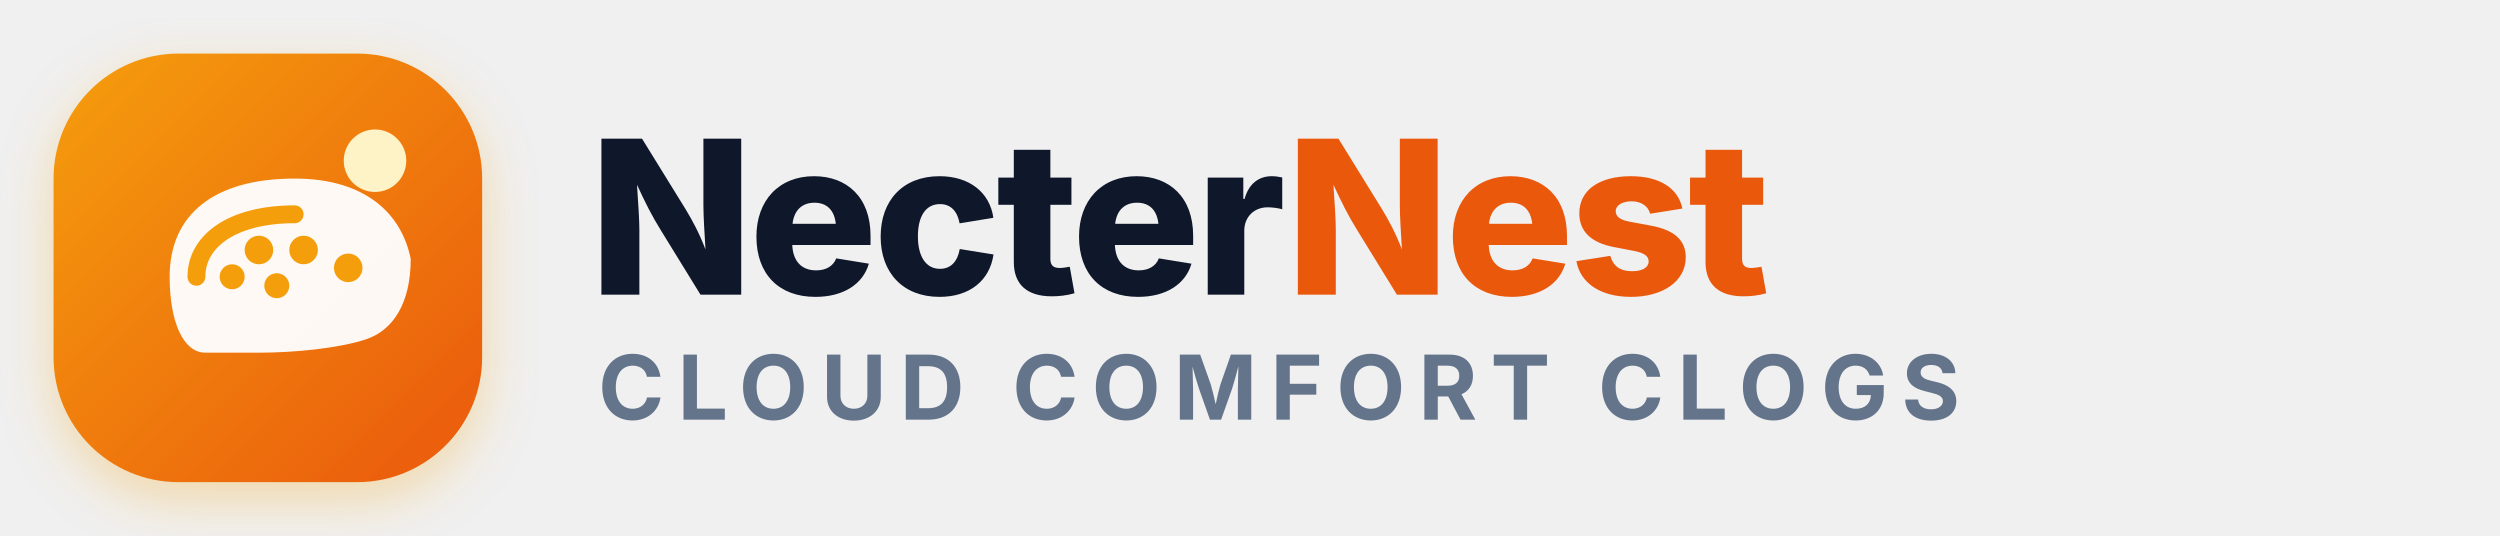
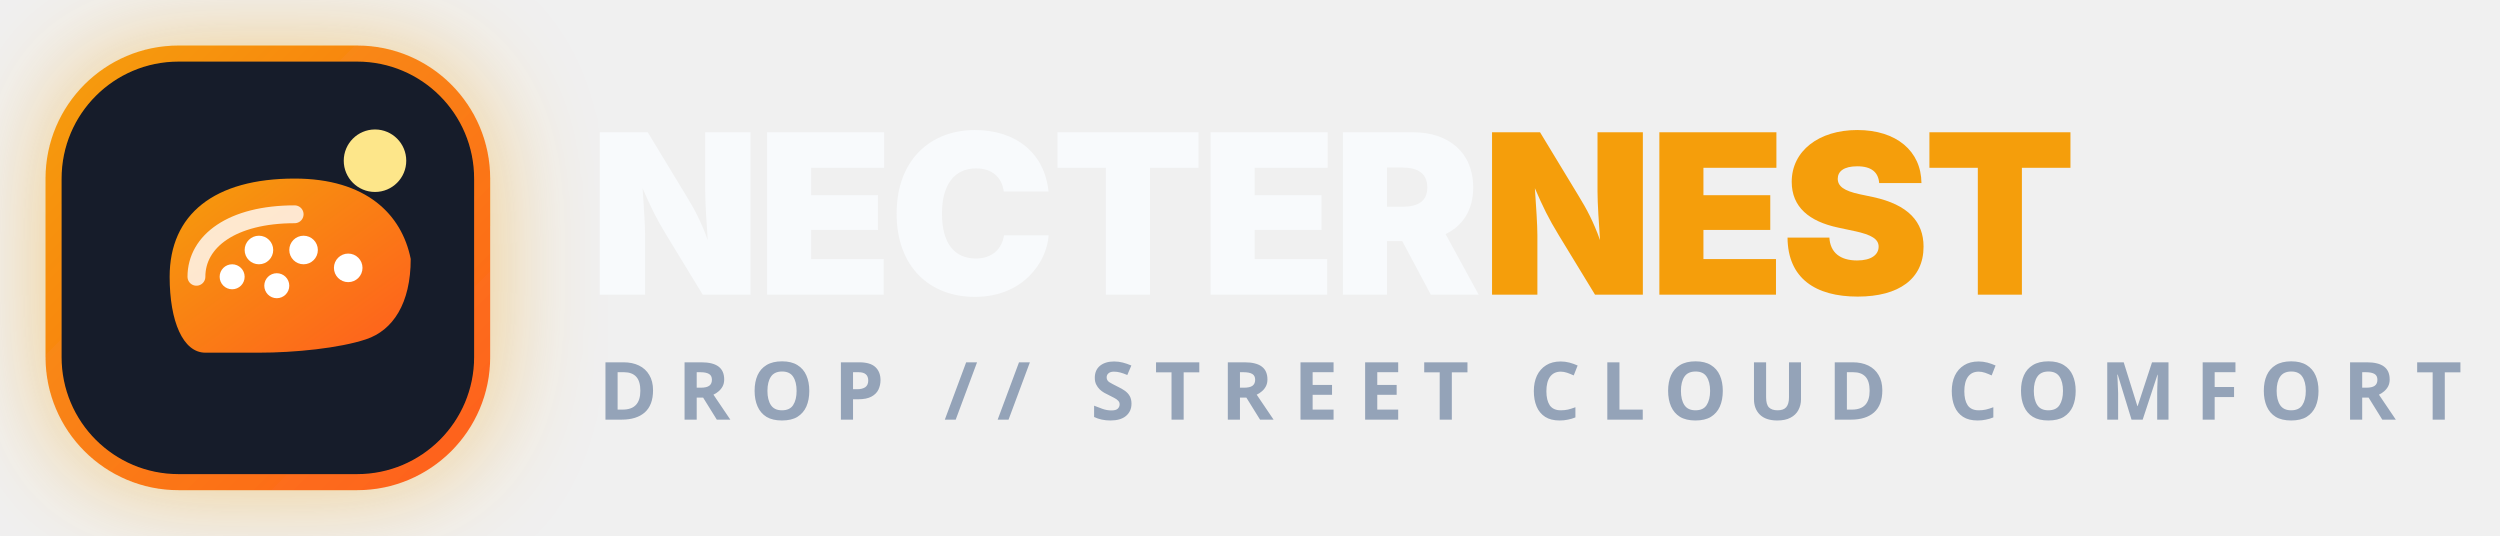
<svg xmlns="http://www.w3.org/2000/svg" viewBox="0 0 280 60" width="280" height="60">
  <defs>
    <linearGradient id="logoGrad" x1="0%" y1="0%" x2="100%" y2="100%">
      <stop offset="0%" stop-color="#F59E0B" />
-       <stop offset="100%" stop-color="#EA580C" />
+       <stop offset="100%" stop-color="#FF5E1E" />
    </linearGradient>
-     <filter id="glow" x="-20%" y="-20%" width="140%" height="140%">
-       <feDropShadow dx="0" dy="2" stdDeviation="3" flood-color="#F59E0B" flood-opacity="0.3" />
+     <filter id="neonGlow" x="-30%" y="-30%" width="160%" height="160%">
+       <feDropShadow dx="0" dy="0" stdDeviation="6" flood-color="#F59E0B" flood-opacity="0.45" />
    </filter>
  </defs>
  <g transform="translate(6, 6)">
-     <rect x="0" y="0" width="48" height="48" rx="14" fill="url(#logoGrad)" filter="url(#glow)" />
-     <path d="M13 25 C13 18, 18 14, 27 14 C35 14, 39 18, 40 23 C40 28, 38 31, 35 32 C32 33, 27 33.5, 23 33.5 L17 33.5 C14.5 33.5, 13 30, 13 25 Z" fill="#FFFFFF" opacity="0.95" />
-     <path d="M16 25 C16 21, 20 18, 27 18" stroke="#F59E0B" stroke-width="2" stroke-linecap="round" fill="none" />
-     <circle cx="23" cy="22" r="1.6" fill="#F59E0B" />
-     <circle cx="28" cy="22" r="1.6" fill="#F59E0B" />
-     <circle cx="33" cy="24" r="1.6" fill="#F59E0B" />
-     <circle cx="20" cy="25" r="1.4" fill="#F59E0B" />
-     <circle cx="25" cy="26" r="1.4" fill="#F59E0B" />
-     <circle cx="36" cy="12" r="3.5" fill="#FEF3C7" />
+     <rect x="0" y="0" width="48" height="48" rx="14" fill="#131B2B" stroke="url(#logoGrad)" stroke-width="1.8" filter="url(#neonGlow)" />
+     <path d="M13 25 C13 18, 18 14, 27 14 C35 14, 39 18, 40 23 C40 28, 38 31, 35 32 C32 33, 27 33.5, 23 33.5 L17 33.5 C14.5 33.5, 13 30, 13 25 Z" fill="url(#logoGrad)" />
+     <path d="M16 25 C16 21, 20 18, 27 18" stroke="#FFFFFF" stroke-width="2" stroke-linecap="round" fill="none" opacity="0.8" />
+     <circle cx="23" cy="22" r="1.6" fill="#FFFFFF" />
+     <circle cx="28" cy="22" r="1.6" fill="#FFFFFF" />
+     <circle cx="33" cy="24" r="1.6" fill="#FFFFFF" />
+     <circle cx="20" cy="25" r="1.4" fill="#FFFFFF" />
+     <circle cx="25" cy="26" r="1.4" fill="#FFFFFF" />
+     <circle cx="36" cy="12" r="3.5" fill="#FDE68A" />
  </g>
-   <text x="66" y="33" font-family="'Plus Jakarta Sans', system-ui, -apple-system, sans-serif" font-size="24" font-weight="800" fill="#0F172A" letter-spacing="-0.5">Necter<tspan fill="#EA580C">Nest</tspan>
+   <text x="66" y="33" font-family="'Outfit', system-ui, -apple-system, sans-serif" font-size="25" font-weight="900" fill="#F8FAFC" letter-spacing="-0.5">NECTER<tspan fill="#F59E0B">NEST</tspan>
  </text>
-   <text x="67" y="47" font-family="'Plus Jakarta Sans', system-ui, -apple-system, sans-serif" font-size="10" font-weight="700" fill="#64748B" letter-spacing="1.5">CLOUD COMFORT CLOGS</text>
+   <text x="67" y="47" font-family="'Plus Jakarta Sans', system-ui, sans-serif" font-size="9" font-weight="800" fill="#94A3B8" letter-spacing="2.2">DROP // STREET CLOUD COMFORT</text>
</svg>
